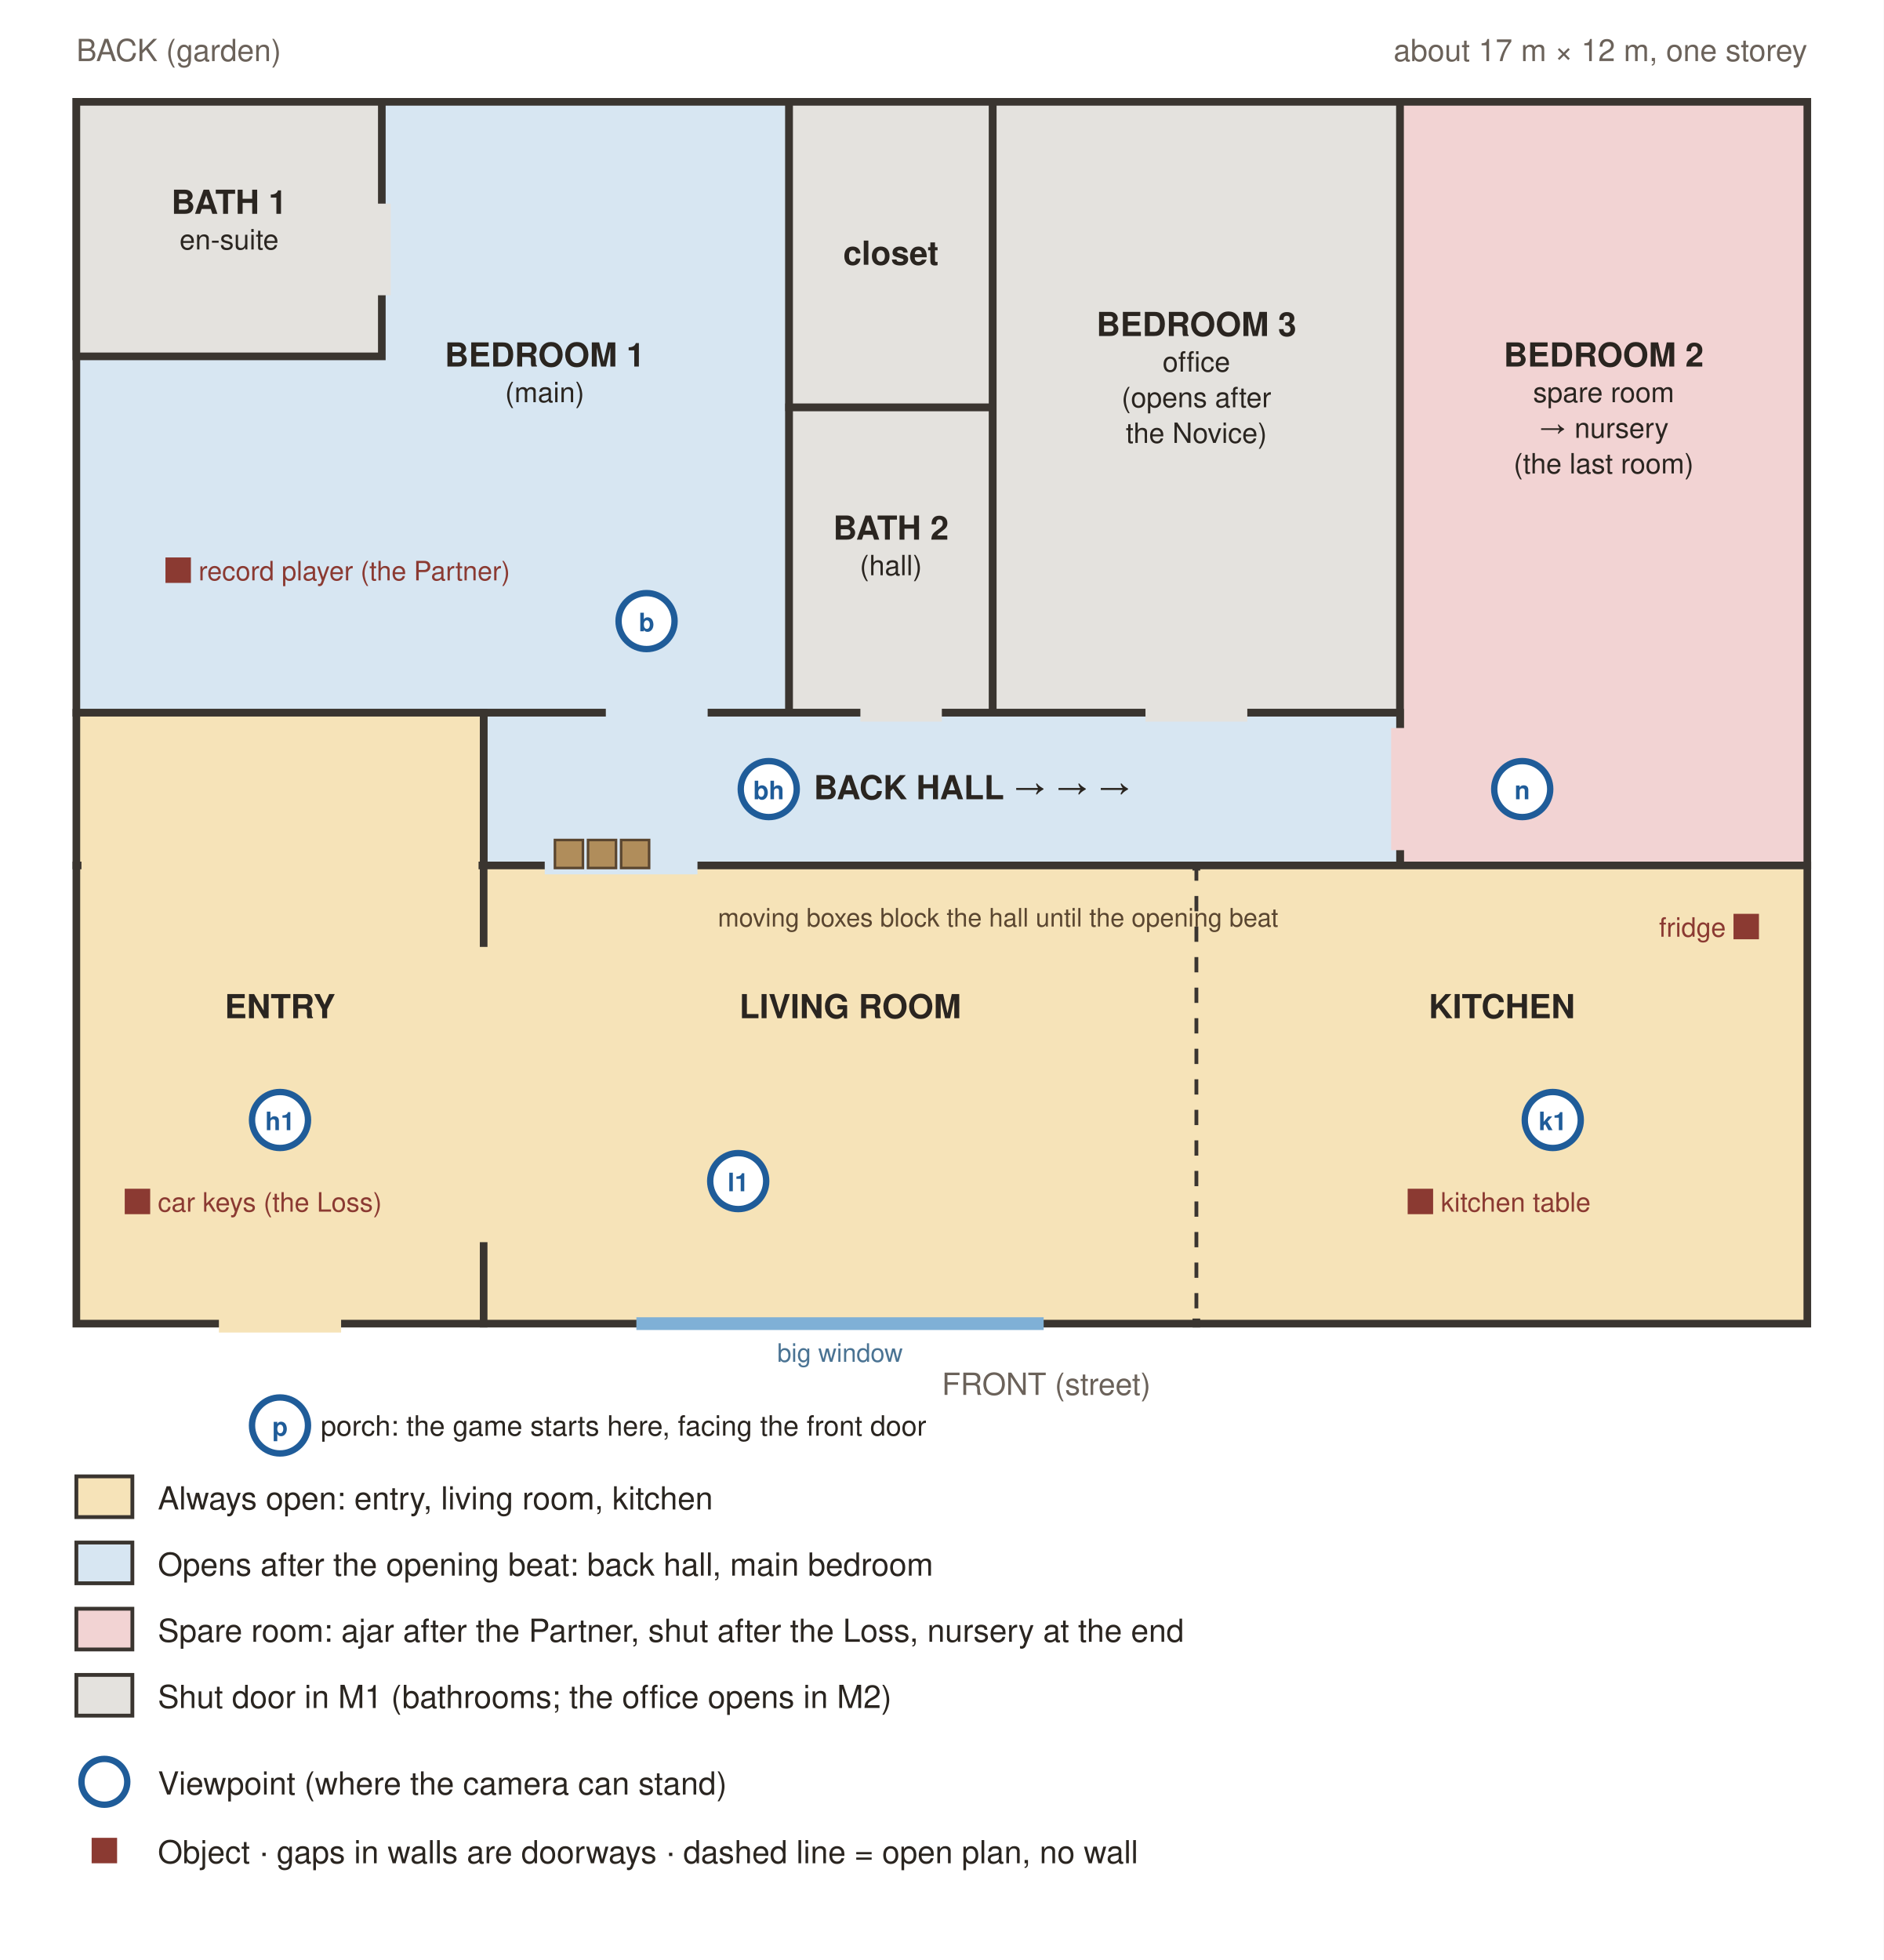
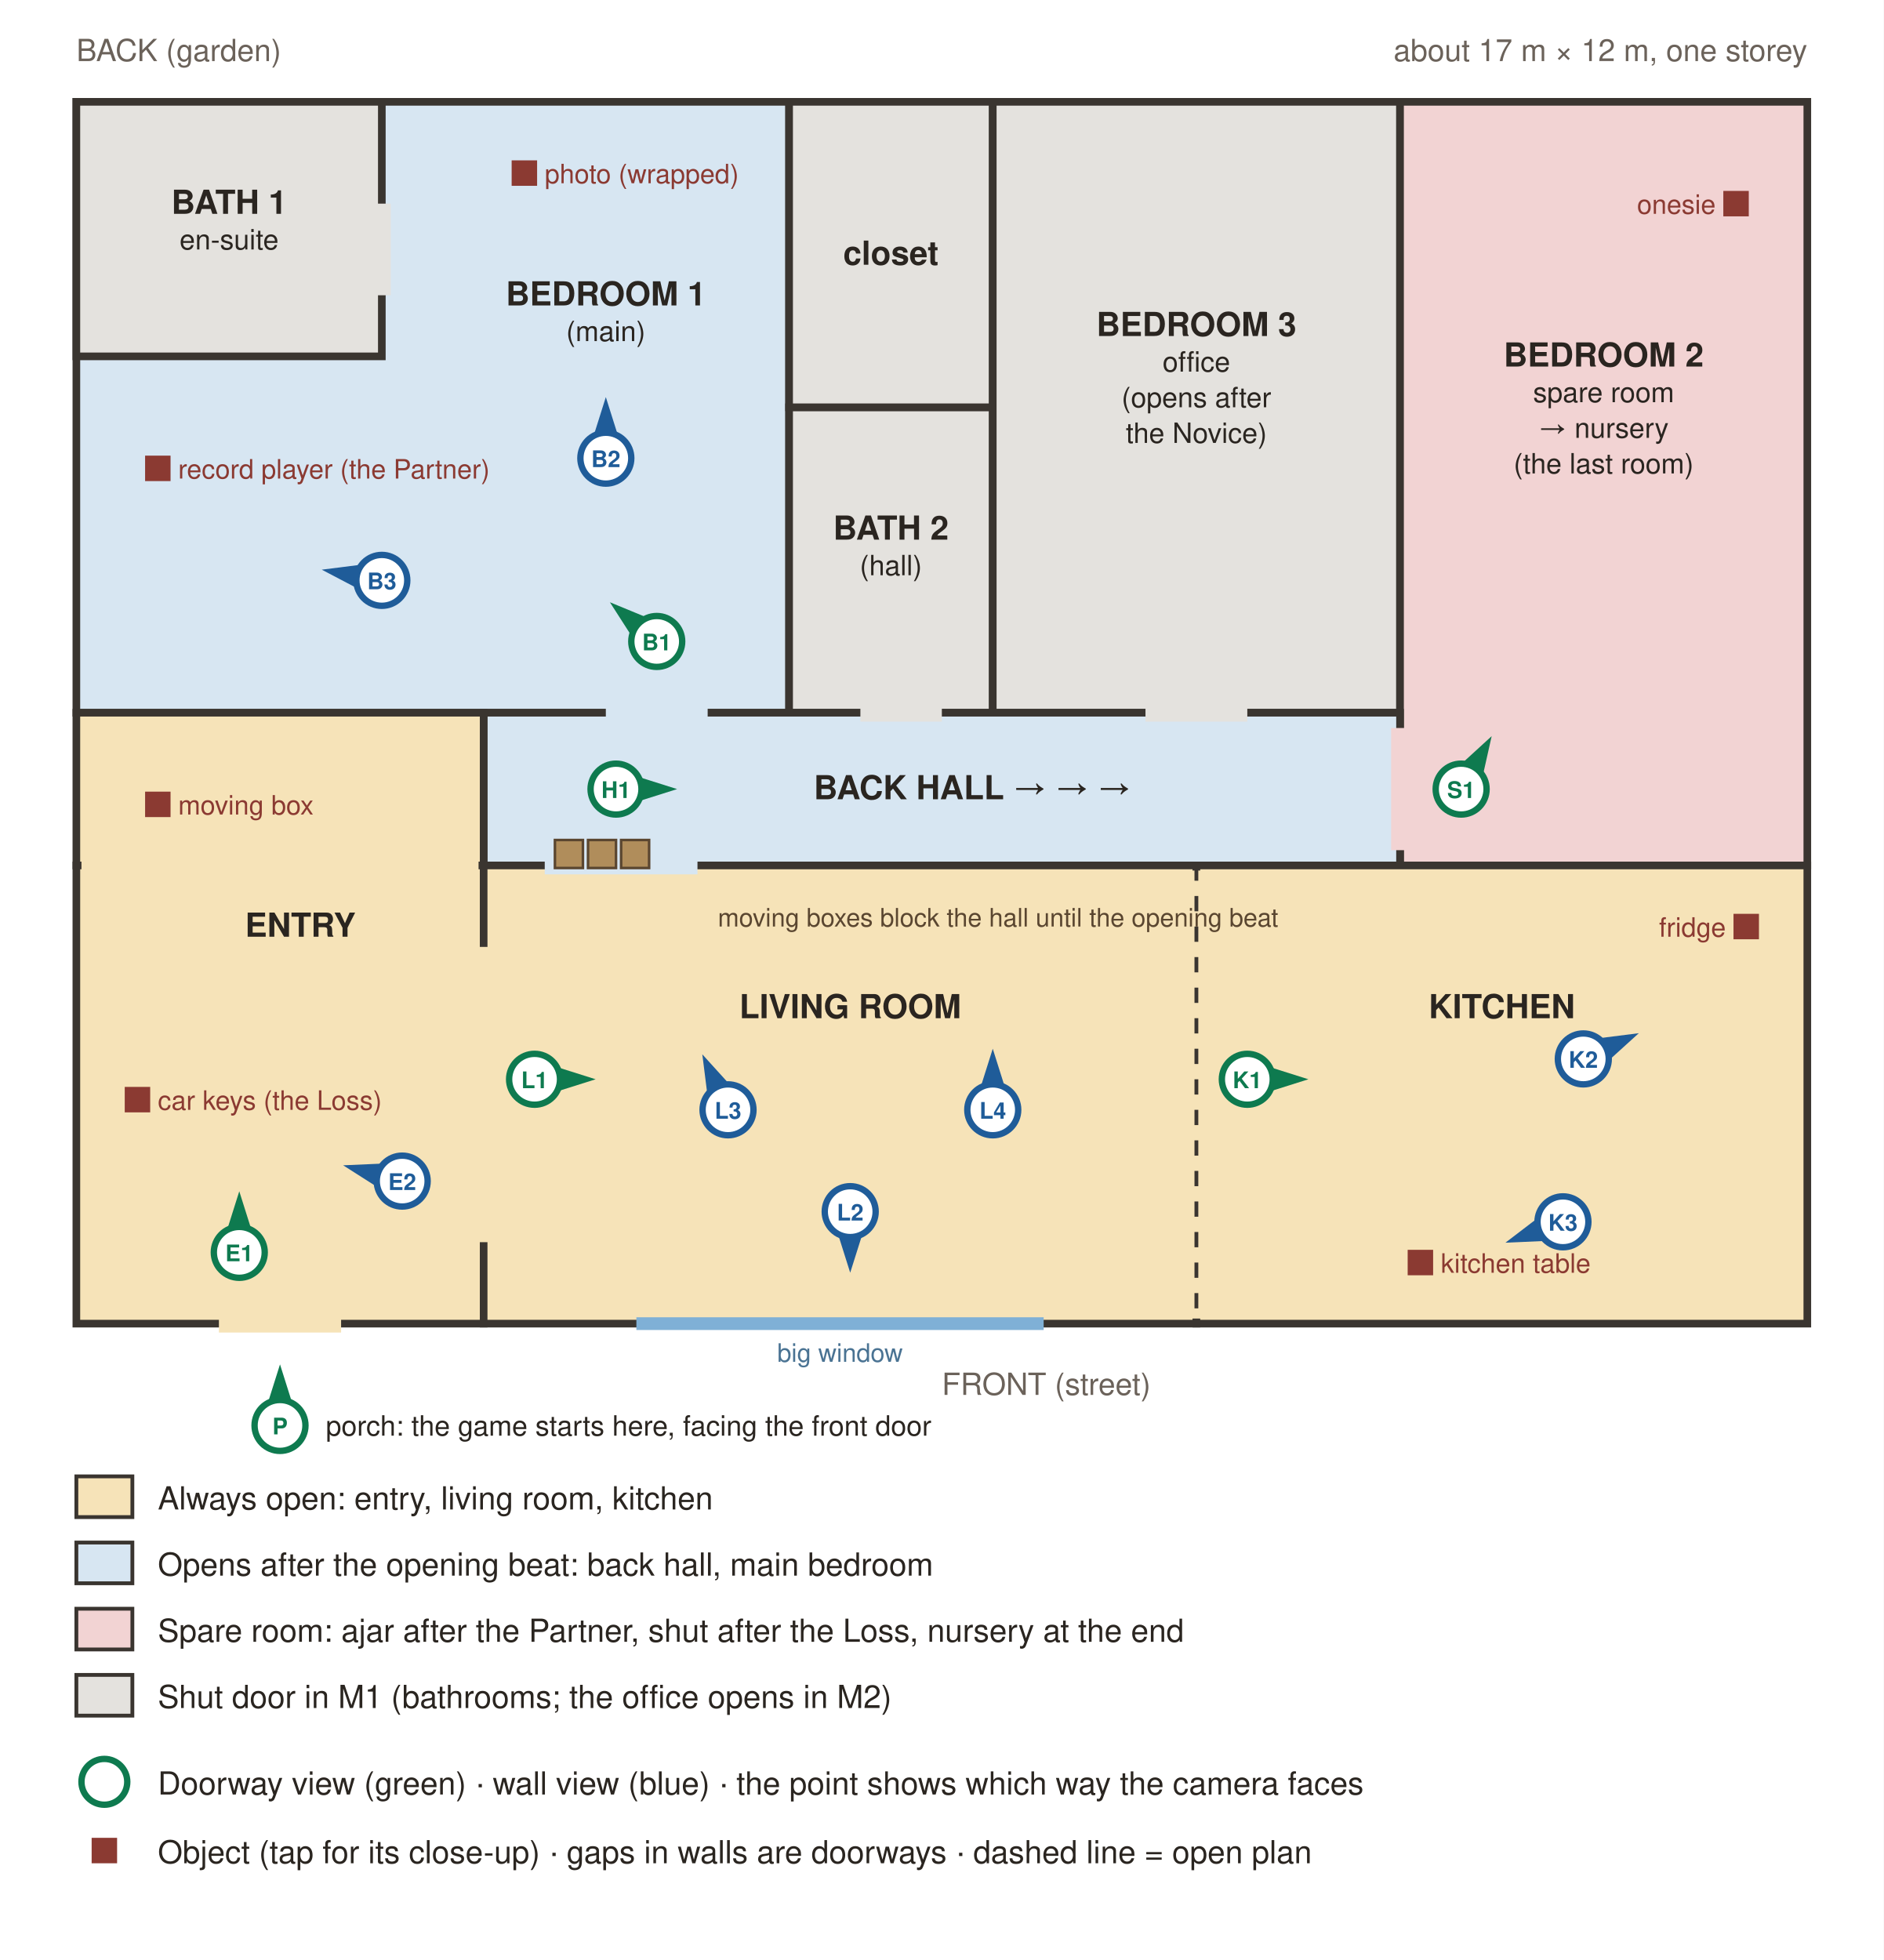
<svg xmlns="http://www.w3.org/2000/svg" viewBox="0 0 740 770" width="740" height="770" font-family="Helvetica, Arial, sans-serif">
  <rect width="740" height="770" fill="#FFFFFF" />
  <rect x="30" y="40" width="280" height="240" fill="#D7E6F2" stroke="#3A3530" stroke-width="3" />
  <rect x="30" y="40" width="120" height="100.0" fill="#E4E2DE" stroke="#3A3530" stroke-width="3" />
  <rect x="310" y="160" width="80" height="120" fill="#E4E2DE" stroke="#3A3530" stroke-width="3" />
  <rect x="310" y="40" width="80" height="120" fill="#E4E2DE" stroke="#3A3530" stroke-width="3" />
  <rect x="390" y="40" width="160" height="240" fill="#E4E2DE" stroke="#3A3530" stroke-width="3" />
  <rect x="550" y="40" width="160" height="300.0" fill="#F2D3D3" stroke="#3A3530" stroke-width="3" />
  <rect x="190" y="280" width="360" height="60.0" fill="#D7E6F2" stroke="#3A3530" stroke-width="3" />
  <rect x="30" y="280" width="160" height="60.0" fill="#F6E3B8" stroke="#3A3530" stroke-width="3" />
  <rect x="30" y="340.0" width="160" height="180.0" fill="#F6E3B8" stroke="#3A3530" stroke-width="3" />
  <rect x="190" y="340.0" width="280" height="180.0" fill="#F6E3B8" stroke="#3A3530" stroke-width="3" />
  <rect x="470" y="340.0" width="240" height="180.0" fill="#F6E3B8" stroke="#3A3530" stroke-width="3" />
  <line x1="32.0" y1="340.0" x2="188.0" y2="340.0" stroke="#F6E3B8" stroke-width="7" />
  <line x1="470" y1="342.0" x2="470" y2="518.0" stroke="#F6E3B8" stroke-width="7" />
  <line x1="470" y1="340.0" x2="470" y2="520" stroke="#3A3530" stroke-width="1.5" stroke-dasharray="6 6" />
  <line x1="190" y1="372.0" x2="190" y2="488.0" stroke="#F6E3B8" stroke-width="7" />
  <line x1="238.0" y1="280" x2="278.0" y2="280" stroke="#D7E6F2" stroke-width="7" />
  <line x1="338.0" y1="280" x2="370.0" y2="280" stroke="#E4E2DE" stroke-width="7" />
  <line x1="450.0" y1="280" x2="490.0" y2="280" stroke="#E4E2DE" stroke-width="7" />
  <line x1="550" y1="286.0" x2="550" y2="334.0" stroke="#F2D3D3" stroke-width="7" />
  <line x1="150" y1="80.0" x2="150" y2="116.0" stroke="#E4E2DE" stroke-width="7" />
  <line x1="214.0" y1="340.0" x2="274.0" y2="340.0" stroke="#D7E6F2" stroke-width="7" />
  <line x1="86.0" y1="520" x2="134.0" y2="520" stroke="#F6E3B8" stroke-width="7" />
  <rect x="218.0" y="330.0" width="11" height="11" fill="#B08D5B" stroke="#5A4630" stroke-width="1" />
  <rect x="231.0" y="330.0" width="11" height="11" fill="#B08D5B" stroke="#5A4630" stroke-width="1" />
  <rect x="244.0" y="330.0" width="11" height="11" fill="#B08D5B" stroke="#5A4630" stroke-width="1" />
  <text x="282.0" y="364.0" font-size="10" fill="#5A4630">moving boxes block the hall until the opening beat</text>
  <line x1="250.0" y1="520" x2="410.0" y2="520" stroke="#7FB0D6" stroke-width="5" />
  <text x="330.0" y="535" font-size="10" fill="#4A7393" text-anchor="middle">big window</text>
-   <text x="214.0" y="144.0" font-size="13" font-weight="700" fill="#2A2520" text-anchor="middle">BEDROOM 1</text>
-   <text x="214.0" y="158.0" font-size="11" font-weight="400" fill="#2A2520" text-anchor="middle">(main)</text>
+   <text x="238.0" y="120.0" font-size="13" font-weight="700" fill="#2A2520" text-anchor="middle">BEDROOM 1</text>
+   <text x="238.0" y="134.0" font-size="11" font-weight="400" fill="#2A2520" text-anchor="middle">(main)</text>
  <text x="90.0" y="84.0" font-size="13" font-weight="700" fill="#2A2520" text-anchor="middle">BATH 1</text>
  <text x="90.0" y="98.0" font-size="11" font-weight="400" fill="#2A2520" text-anchor="middle">en-suite</text>
  <text x="350" y="212.0" font-size="13" font-weight="700" fill="#2A2520" text-anchor="middle">BATH 2</text>
  <text x="350" y="226.0" font-size="11" font-weight="400" fill="#2A2520" text-anchor="middle">(hall)</text>
  <text x="350" y="104.0" font-size="13" font-weight="700" fill="#2A2520" text-anchor="middle">closet</text>
  <text x="470" y="132.0" font-size="13" font-weight="700" fill="#2A2520" text-anchor="middle">BEDROOM 3</text>
  <text x="470" y="146.0" font-size="11" font-weight="400" fill="#2A2520" text-anchor="middle">office</text>
  <text x="470" y="160.0" font-size="11" font-weight="400" fill="#2A2520" text-anchor="middle">(opens after</text>
  <text x="470" y="174.0" font-size="11" font-weight="400" fill="#2A2520" text-anchor="middle">the Novice)</text>
  <text x="630" y="144.0" font-size="13" font-weight="700" fill="#2A2520" text-anchor="middle">BEDROOM 2</text>
  <text x="630" y="158.0" font-size="11" font-weight="400" fill="#2A2520" text-anchor="middle">spare room</text>
  <text x="630" y="172.0" font-size="11" font-weight="400" fill="#2A2520" text-anchor="middle">→ nursery</text>
  <text x="630" y="186.0" font-size="11" font-weight="400" fill="#2A2520" text-anchor="middle">(the last room)</text>
  <text x="382.0" y="314.0" font-size="13" font-weight="700" fill="#2A2520" text-anchor="middle">BACK HALL  →  →  →</text>
-   <text x="110" y="400.0" font-size="13" font-weight="700" fill="#2A2520" text-anchor="middle">ENTRY</text>
+   <text x="118.0" y="368.0" font-size="13" font-weight="700" fill="#2A2520" text-anchor="middle">ENTRY</text>
  <text x="334.0" y="400.0" font-size="13" font-weight="700" fill="#2A2520" text-anchor="middle">LIVING ROOM</text>
  <text x="590" y="400.0" font-size="13" font-weight="700" fill="#2A2520" text-anchor="middle">KITCHEN</text>
-   <rect x="49.0" y="467.0" width="10" height="10" fill="#8B3A32" />
-   <text x="62.0" y="476.0" font-size="10.5" fill="#8B3A32" text-anchor="start">car keys (the Loss)</text>
-   <rect x="65.0" y="219.0" width="10" height="10" fill="#8B3A32" />
-   <text x="78.0" y="228.0" font-size="10.5" fill="#8B3A32" text-anchor="start">record player (the Partner)</text>
+   <rect x="49.0" y="427.0" width="10" height="10" fill="#8B3A32" />
+   <text x="62.0" y="436.0" font-size="10.5" fill="#8B3A32" text-anchor="start">car keys (the Loss)</text>
+   <rect x="57.0" y="179.0" width="10" height="10" fill="#8B3A32" />
+   <text x="70.0" y="188.0" font-size="10.5" fill="#8B3A32" text-anchor="start">record player (the Partner)</text>
  <rect x="681.0" y="359.0" width="10" height="10" fill="#8B3A32" />
  <text x="678.0" y="368.0" font-size="10.5" fill="#8B3A32" text-anchor="end">fridge</text>
-   <rect x="553.0" y="467.0" width="10" height="10" fill="#8B3A32" />
-   <text x="566.0" y="476.0" font-size="10.5" fill="#8B3A32" text-anchor="start">kitchen table</text>
-   <circle cx="110" cy="560.0" r="11" fill="#FFFFFF" stroke="#1F5C99" stroke-width="2.5" />
-   <text x="110" y="564.0" font-size="10" font-weight="700" fill="#1F5C99" text-anchor="middle">p</text>
-   <circle cx="110" cy="440.0" r="11" fill="#FFFFFF" stroke="#1F5C99" stroke-width="2.5" />
-   <text x="110" y="444.0" font-size="10" font-weight="700" fill="#1F5C99" text-anchor="middle">h1</text>
-   <circle cx="290.0" cy="464.0" r="11" fill="#FFFFFF" stroke="#1F5C99" stroke-width="2.5" />
-   <text x="290.0" y="468.0" font-size="10" font-weight="700" fill="#1F5C99" text-anchor="middle">l1</text>
-   <circle cx="610.0" cy="440.0" r="11" fill="#FFFFFF" stroke="#1F5C99" stroke-width="2.5" />
-   <text x="610.0" y="444.0" font-size="10" font-weight="700" fill="#1F5C99" text-anchor="middle">k1</text>
-   <circle cx="302.0" cy="310.0" r="11" fill="#FFFFFF" stroke="#1F5C99" stroke-width="2.5" />
-   <text x="302.0" y="314.0" font-size="10" font-weight="700" fill="#1F5C99" text-anchor="middle">bh</text>
-   <circle cx="254.0" cy="244.0" r="11" fill="#FFFFFF" stroke="#1F5C99" stroke-width="2.5" />
-   <text x="254.0" y="248.0" font-size="10" font-weight="700" fill="#1F5C99" text-anchor="middle">b</text>
-   <circle cx="598.0" cy="310.0" r="11" fill="#FFFFFF" stroke="#1F5C99" stroke-width="2.5" />
-   <text x="598.0" y="314.0" font-size="10" font-weight="700" fill="#1F5C99" text-anchor="middle">n</text>
-   <text x="126" y="564.0" font-size="11" fill="#2A2520">porch: the game starts here, facing the front door</text>
+   <rect x="553.0" y="491.0" width="10" height="10" fill="#8B3A32" />
+   <text x="566.0" y="500.0" font-size="10.5" fill="#8B3A32" text-anchor="start">kitchen table</text>
+   <rect x="57.0" y="311.0" width="10" height="10" fill="#8B3A32" />
+   <text x="70.0" y="320.0" font-size="10.5" fill="#8B3A32" text-anchor="start">moving box</text>
+   <rect x="201.0" y="63.0" width="10" height="10" fill="#8B3A32" />
+   <text x="214.0" y="72.0" font-size="10.5" fill="#8B3A32" text-anchor="start">photo (wrapped)</text>
+   <rect x="677.0" y="75.0" width="10" height="10" fill="#8B3A32" />
+   <text x="674.0" y="84.0" font-size="10.5" fill="#8B3A32" text-anchor="end">onesie</text>
+   <polygon points="110.0,536.0 114.8,551.2 105.2,551.2" fill="#0E7A4F" />
+   <circle cx="110" cy="560.0" r="10" fill="#FFFFFF" stroke="#0E7A4F" stroke-width="2.5" />
+   <text x="110" y="563.5" font-size="9" font-weight="700" fill="#0E7A4F" text-anchor="middle">P</text>
+   <polygon points="94.0,468.0 98.8,483.2 89.2,483.2" fill="#0E7A4F" />
+   <circle cx="94.0" cy="492.0" r="10" fill="#FFFFFF" stroke="#0E7A4F" stroke-width="2.5" />
+   <text x="94.0" y="495.5" font-size="9" font-weight="700" fill="#0E7A4F" text-anchor="middle">E1</text>
+   <polygon points="134.8,457.8 150.8,457.1 148.3,466.4" fill="#1F5C99" />
+   <circle cx="158.0" cy="464.0" r="10" fill="#FFFFFF" stroke="#1F5C99" stroke-width="2.5" />
+   <text x="158.0" y="467.5" font-size="9" font-weight="700" fill="#1F5C99" text-anchor="middle">E2</text>
+   <polygon points="234.0,424.0 218.8,428.8 218.8,419.2" fill="#0E7A4F" />
+   <circle cx="210.0" cy="424.0" r="10" fill="#FFFFFF" stroke="#0E7A4F" stroke-width="2.5" />
+   <text x="210.0" y="427.5" font-size="9" font-weight="700" fill="#0E7A4F" text-anchor="middle">L1</text>
+   <polygon points="334.0,500.0 329.2,484.8 338.8,484.8" fill="#1F5C99" />
+   <circle cx="334.0" cy="476.0" r="10" fill="#FFFFFF" stroke="#1F5C99" stroke-width="2.5" />
+   <text x="334.0" y="479.5" font-size="9" font-weight="700" fill="#1F5C99" text-anchor="middle">L2</text>
+   <polygon points="275.9,414.2 286.6,426.0 277.9,430.1" fill="#1F5C99" />
+   <circle cx="286.0" cy="436.0" r="10" fill="#FFFFFF" stroke="#1F5C99" stroke-width="2.5" />
+   <text x="286.0" y="439.5" font-size="9" font-weight="700" fill="#1F5C99" text-anchor="middle">L3</text>
+   <polygon points="390.0,412.0 394.8,427.2 385.2,427.2" fill="#1F5C99" />
+   <circle cx="390.0" cy="436.0" r="10" fill="#FFFFFF" stroke="#1F5C99" stroke-width="2.5" />
+   <text x="390.0" y="439.5" font-size="9" font-weight="700" fill="#1F5C99" text-anchor="middle">L4</text>
+   <polygon points="514.0,424.0 498.8,428.8 498.8,419.2" fill="#0E7A4F" />
+   <circle cx="490.0" cy="424.0" r="10" fill="#FFFFFF" stroke="#0E7A4F" stroke-width="2.5" />
+   <text x="490.0" y="427.5" font-size="9" font-weight="700" fill="#0E7A4F" text-anchor="middle">K1</text>
+   <polygon points="643.8,405.9 632.0,416.6 627.9,407.9" fill="#1F5C99" />
+   <circle cx="622.0" cy="416.0" r="10" fill="#FFFFFF" stroke="#1F5C99" stroke-width="2.5" />
+   <text x="622.0" y="419.5" font-size="9" font-weight="700" fill="#1F5C99" text-anchor="middle">K2</text>
+   <polygon points="591.4,488.2 604.1,478.5 607.4,487.5" fill="#1F5C99" />
+   <circle cx="614.0" cy="480.0" r="10" fill="#FFFFFF" stroke="#1F5C99" stroke-width="2.5" />
+   <text x="614.0" y="483.5" font-size="9" font-weight="700" fill="#1F5C99" text-anchor="middle">K3</text>
+   <polygon points="266.0,310.0 250.8,314.8 250.8,305.2" fill="#0E7A4F" />
+   <circle cx="242.0" cy="310.0" r="10" fill="#FFFFFF" stroke="#0E7A4F" stroke-width="2.5" />
+   <text x="242.0" y="313.5" font-size="9" font-weight="700" fill="#0E7A4F" text-anchor="middle">H1</text>
+   <polygon points="239.6,236.6 254.4,242.7 248.2,250.0" fill="#0E7A4F" />
+   <circle cx="258.0" cy="252.0" r="10" fill="#FFFFFF" stroke="#0E7A4F" stroke-width="2.5" />
+   <text x="258.0" y="255.5" font-size="9" font-weight="700" fill="#0E7A4F" text-anchor="middle">B1</text>
+   <polygon points="238.0,156.0 242.8,171.2 233.2,171.2" fill="#1F5C99" />
+   <circle cx="238.0" cy="180.0" r="10" fill="#FFFFFF" stroke="#1F5C99" stroke-width="2.5" />
+   <text x="238.0" y="183.5" font-size="9" font-weight="700" fill="#1F5C99" text-anchor="middle">B2</text>
+   <polygon points="126.4,223.8 142.2,221.8 140.5,231.2" fill="#1F5C99" />
+   <circle cx="150.0" cy="228.0" r="10" fill="#FFFFFF" stroke="#1F5C99" stroke-width="2.5" />
+   <text x="150.0" y="231.5" font-size="9" font-weight="700" fill="#1F5C99" text-anchor="middle">B3</text>
+   <polygon points="586.0,289.2 582.5,304.8 574.2,300.0" fill="#0E7A4F" />
+   <circle cx="574.0" cy="310.0" r="10" fill="#FFFFFF" stroke="#0E7A4F" stroke-width="2.5" />
+   <text x="574.0" y="313.5" font-size="9" font-weight="700" fill="#0E7A4F" text-anchor="middle">S1</text>
+   <text x="128" y="564.0" font-size="11" fill="#2A2520">porch: the game starts here, facing the front door</text>
  <text x="30" y="24" font-size="12" fill="#6B625A">BACK (garden)</text>
  <text x="710" y="24" font-size="12" fill="#6B625A" text-anchor="end">about 17 m × 12 m, one storey</text>
  <text x="370.0" y="548" font-size="12" fill="#6B625A">FRONT (street)</text>
  <rect x="30" y="580" width="22" height="16" fill="#F6E3B8" stroke="#3A3530" stroke-width="1.5" />
  <text x="62" y="593" font-size="12.5" fill="#2A2520">Always open: entry, living room, kitchen</text>
  <rect x="30" y="606" width="22" height="16" fill="#D7E6F2" stroke="#3A3530" stroke-width="1.5" />
  <text x="62" y="619" font-size="12.5" fill="#2A2520">Opens after the opening beat: back hall, main bedroom</text>
  <rect x="30" y="632" width="22" height="16" fill="#F2D3D3" stroke="#3A3530" stroke-width="1.5" />
  <text x="62" y="645" font-size="12.5" fill="#2A2520">Spare room: ajar after the Partner, shut after the Loss, nursery at the end</text>
  <rect x="30" y="658" width="22" height="16" fill="#E4E2DE" stroke="#3A3530" stroke-width="1.5" />
  <text x="62" y="671" font-size="12.5" fill="#2A2520">Shut door in M1 (bathrooms; the office opens in M2)</text>
-   <circle cx="41" cy="700" r="9" fill="#FFFFFF" stroke="#1F5C99" stroke-width="2.5" />
-   <text x="62" y="705" font-size="12.5" fill="#2A2520">Viewpoint (where the camera can stand)</text>
+   <circle cx="41" cy="700" r="9" fill="#FFFFFF" stroke="#0E7A4F" stroke-width="2.5" />
+   <text x="62" y="705" font-size="12.5" fill="#2A2520">Doorway view (green) · wall view (blue) · the point shows which way the camera faces</text>
  <rect x="36" y="722" width="10" height="10" fill="#8B3A32" />
-   <text x="62" y="732" font-size="12.5" fill="#2A2520">Object · gaps in walls are doorways · dashed line = open plan, no wall</text>
+   <text x="62" y="732" font-size="12.5" fill="#2A2520">Object (tap for its close-up) · gaps in walls are doorways · dashed line = open plan</text>
</svg>
